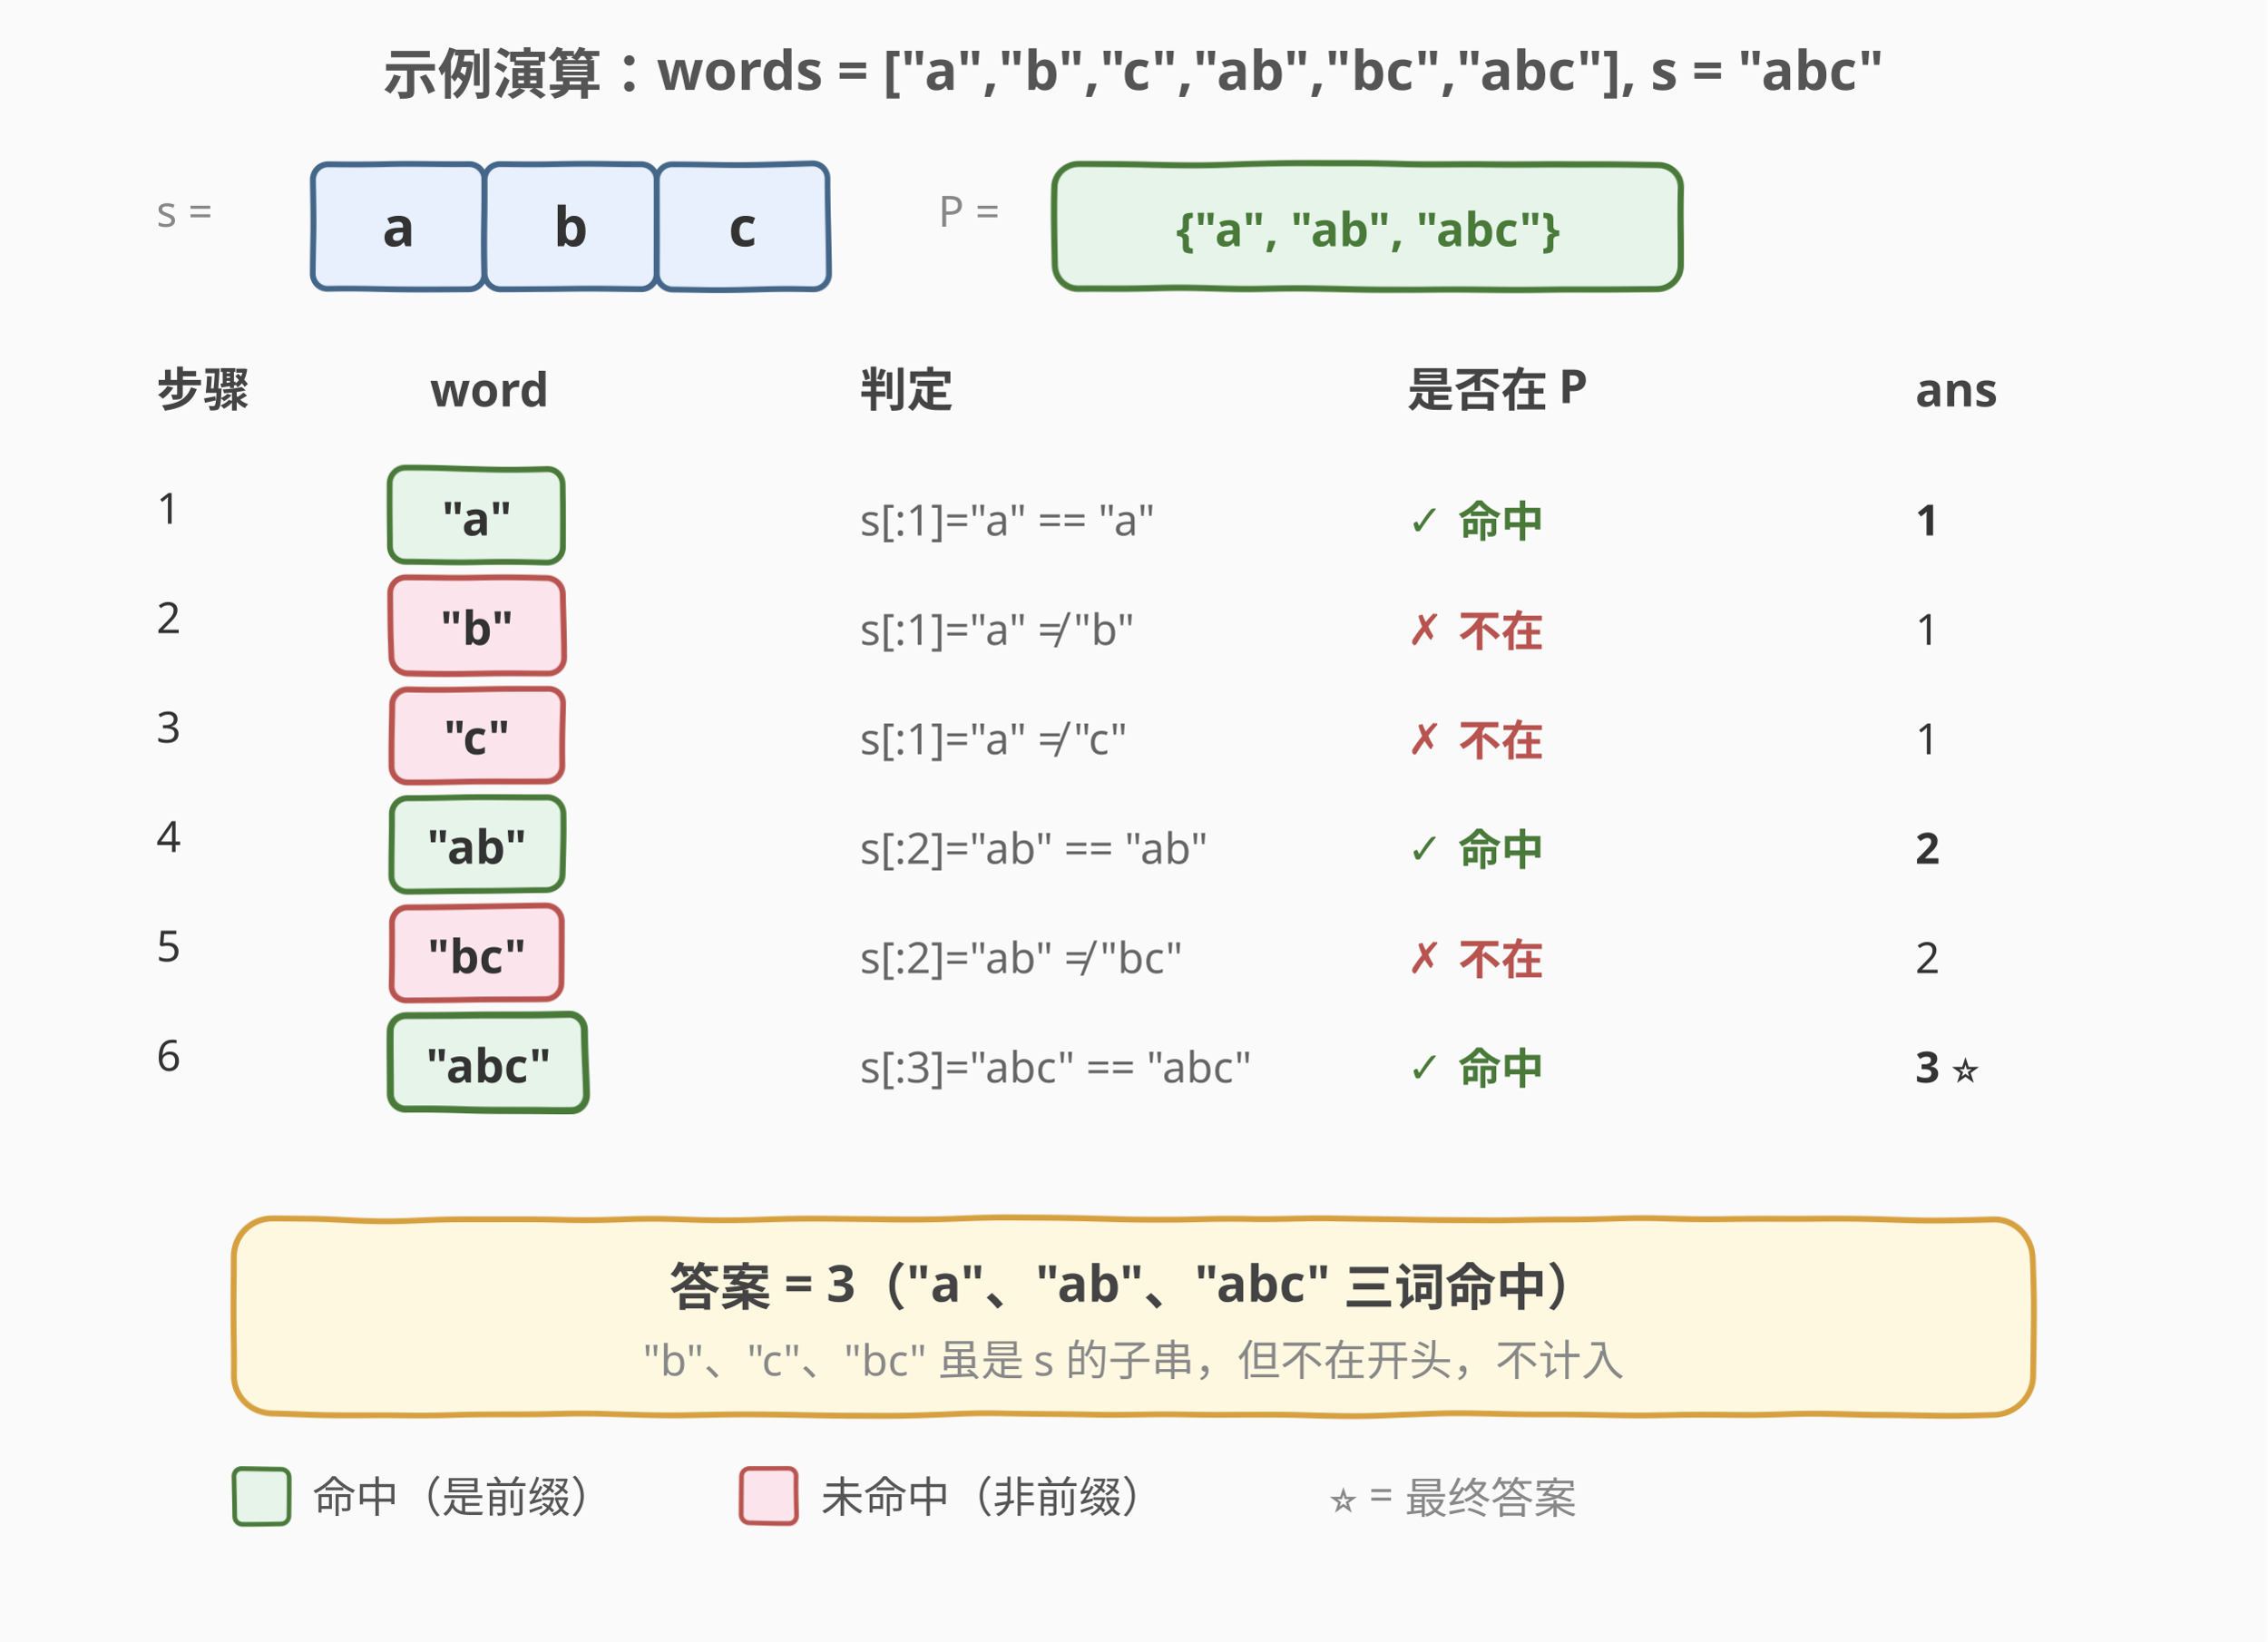
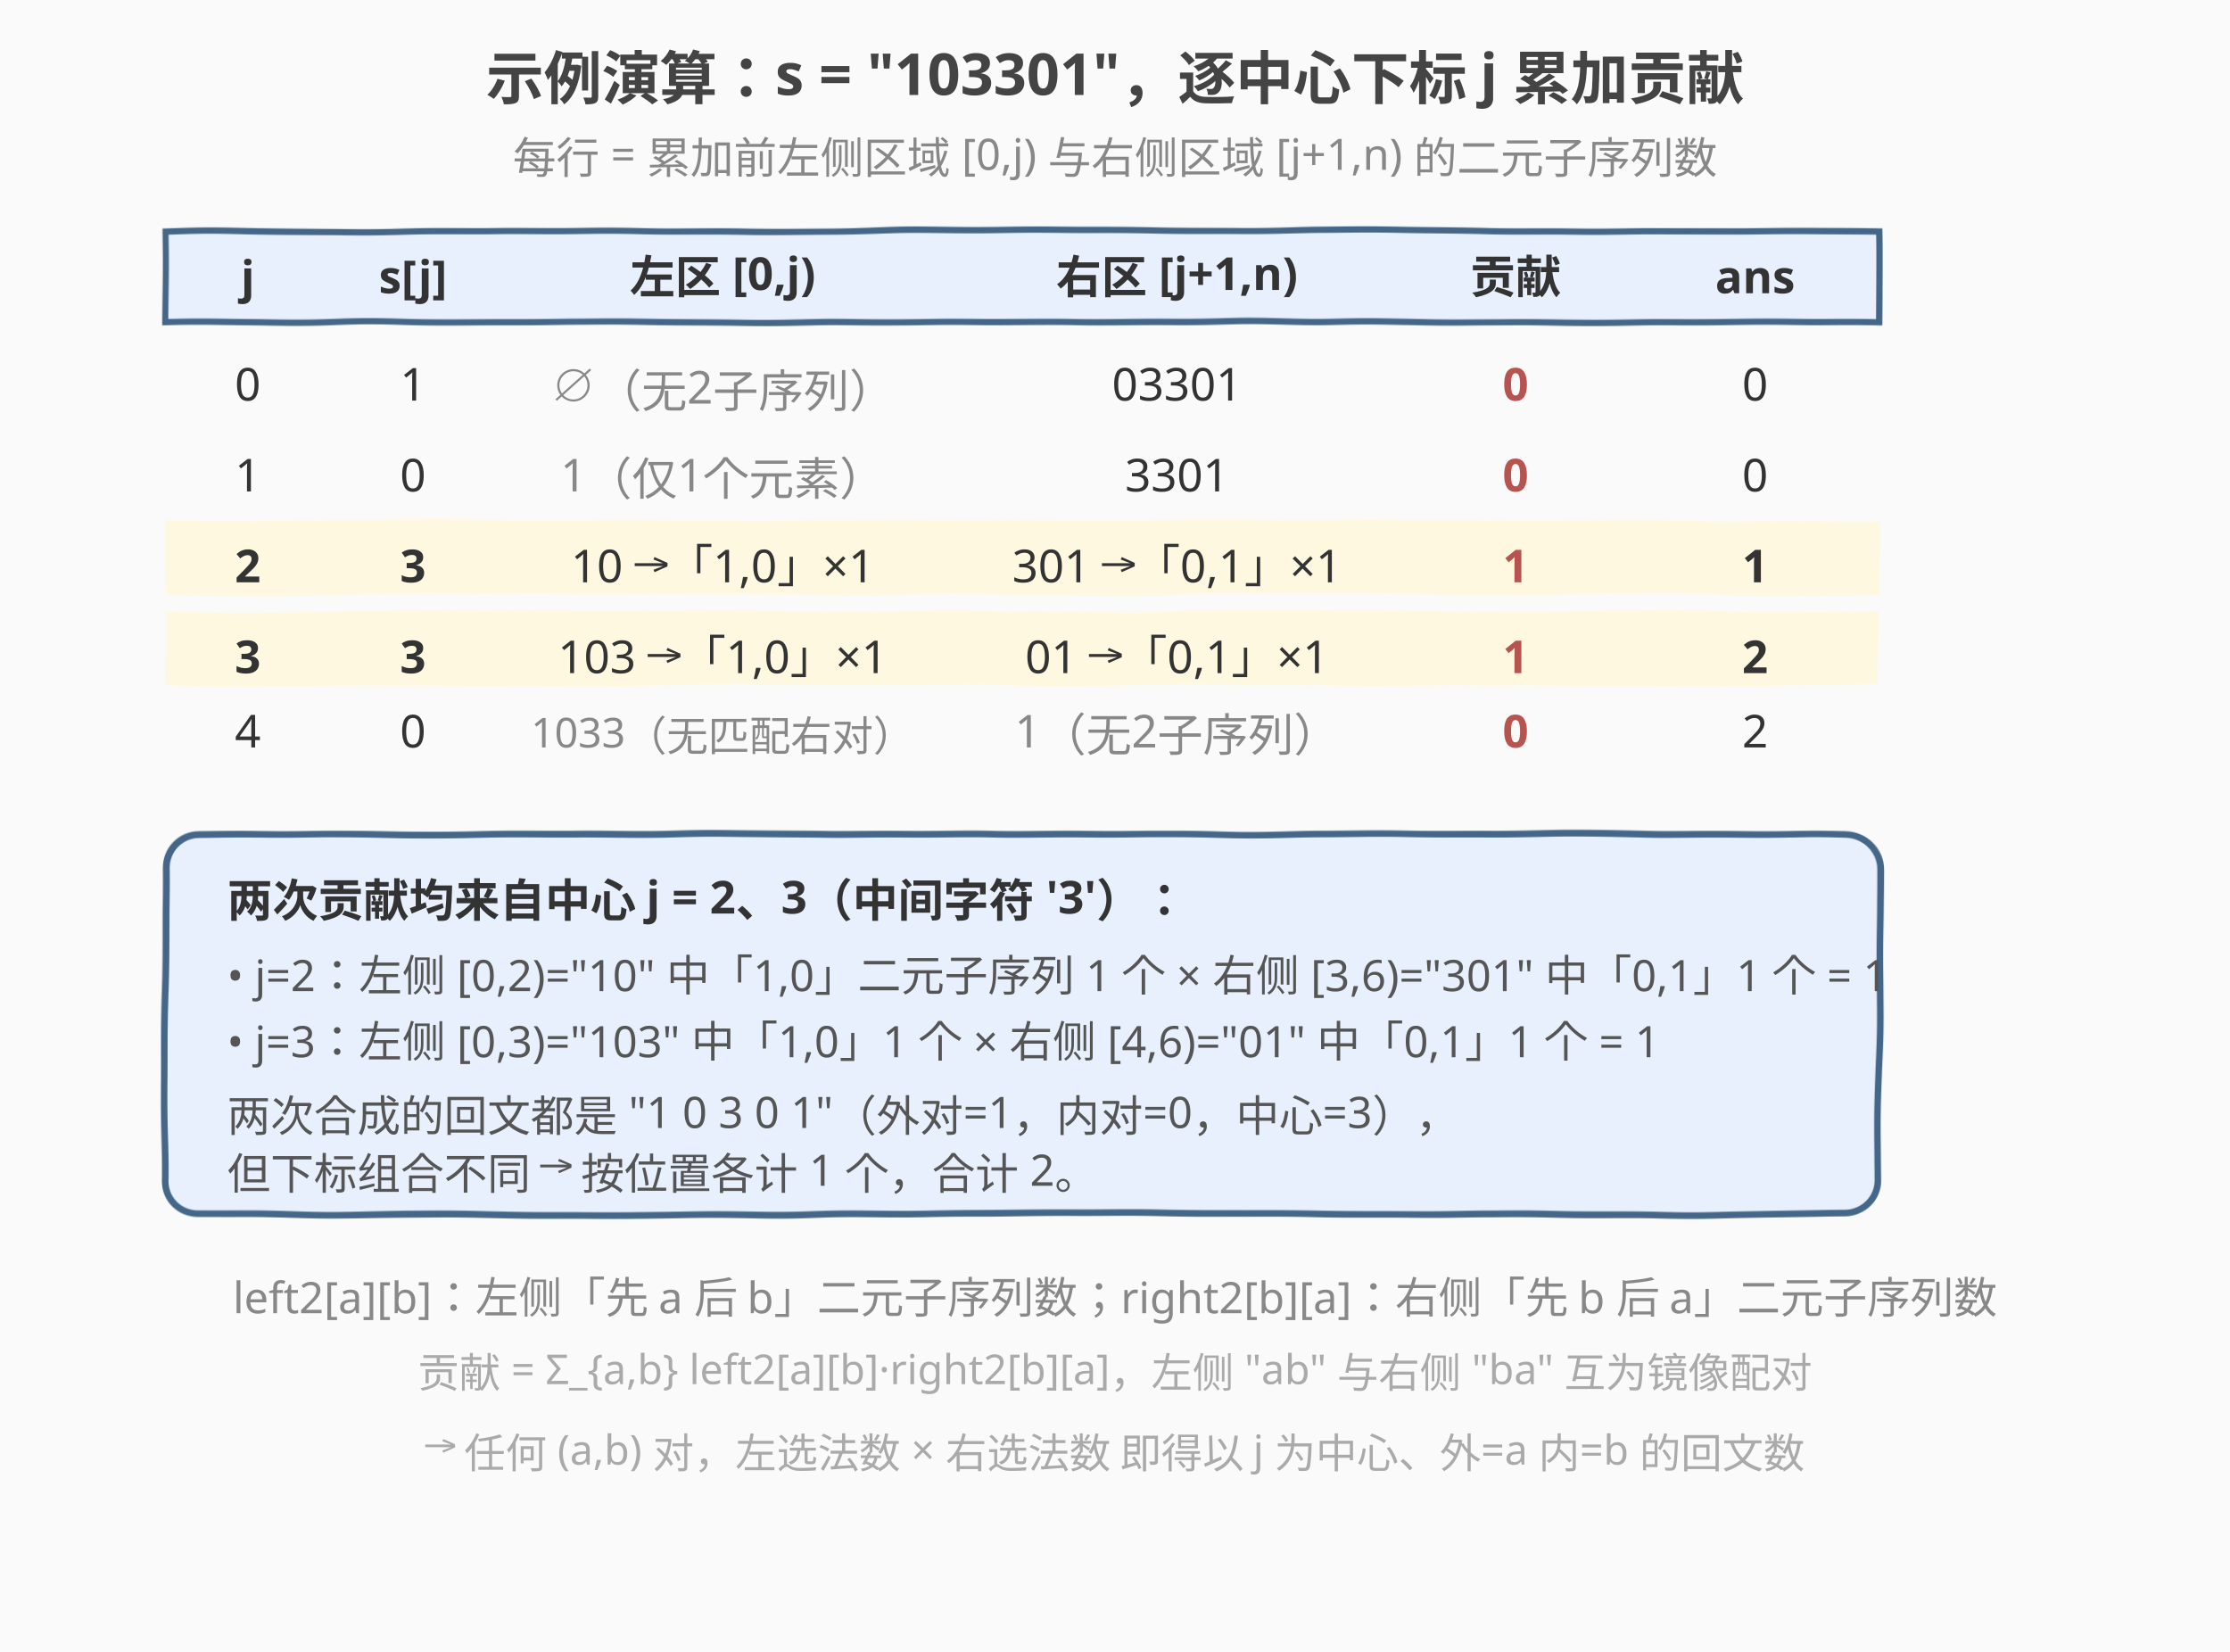
- <svg xmlns="http://www.w3.org/2000/svg" viewBox="0 0 580 420" font-family="'Comic Sans MS', 'Segoe UI', 'Kaiti SC', 楷体, cursive">
+ <svg xmlns="http://www.w3.org/2000/svg" viewBox="0 0 540 400" font-family="'Comic Sans MS', 'Segoe UI', 'Kaiti SC', 楷体, cursive">
  <defs>
+     <filter id="rough">
+       <feTurbulence type="fractalNoise" baseFrequency="0.02" numOctaves="2" seed="3" />
+       <feDisplacementMap in="SourceGraphic" scale="2" />
+     </filter>
    <filter id="rough2">
      <feTurbulence type="fractalNoise" baseFrequency="0.025" numOctaves="2" seed="7" />
      <feDisplacementMap in="SourceGraphic" scale="1.5" />
    </filter>
  </defs>
-   <rect width="580" height="420" fill="#fafafa" />
-   <text x="290" y="24" text-anchor="middle" font-size="14" fill="#555" font-weight="bold">示例演算：words = ["a","b","c","ab","bc","abc"], s = "abc"</text>
-   <text x="40" y="58" font-size="11" fill="#888">s =</text>
-   <rect x="80" y="42" width="44" height="32" fill="#e8f0fe" stroke="#446688" stroke-width="1.5" rx="4" filter="url(#rough2)" />
-   <text x="102" y="63" text-anchor="middle" font-size="14" fill="#333" font-weight="bold">a</text>
-   <rect x="124" y="42" width="44" height="32" fill="#e8f0fe" stroke="#446688" stroke-width="1.5" rx="4" filter="url(#rough2)" />
-   <text x="146" y="63" text-anchor="middle" font-size="14" fill="#333" font-weight="bold">b</text>
-   <rect x="168" y="42" width="44" height="32" fill="#e8f0fe" stroke="#446688" stroke-width="1.5" rx="4" filter="url(#rough2)" />
-   <text x="190" y="63" text-anchor="middle" font-size="14" fill="#333" font-weight="bold">c</text>
-   <text x="240" y="58" font-size="11" fill="#888">P =</text>
-   <rect x="270" y="42" width="160" height="32" fill="#e6f4ea" stroke="#4a7a3a" stroke-width="1.6" rx="6" filter="url(#rough2)" />
-   <text x="350" y="63" text-anchor="middle" font-size="12" fill="#4a7a3a" font-weight="bold">{"a", "ab", "abc"}</text>
-   <text x="40" y="104" font-size="12" fill="#444" font-weight="bold">步骤</text>
-   <text x="110" y="104" font-size="12" fill="#444" font-weight="bold">word</text>
-   <text x="220" y="104" font-size="12" fill="#444" font-weight="bold">判定</text>
-   <text x="360" y="104" font-size="12" fill="#444" font-weight="bold">是否在 P</text>
-   <text x="490" y="104" font-size="12" fill="#444" font-weight="bold">ans</text>
-   <line x1="30" y1="112" x2="560" y2="112" stroke="#ccc" stroke-width="1" filter="url(#rough2)" />
-   <text x="40" y="134" font-size="11" fill="#333">1</text>
-   <rect x="100" y="120" width="44" height="24" fill="#e6f4ea" stroke="#4a7a3a" stroke-width="1.5" rx="4" filter="url(#rough2)" />
-   <text x="122" y="137" text-anchor="middle" font-size="12" fill="#333" font-weight="bold">"a"</text>
-   <text x="220" y="137" font-size="11" fill="#666">s[:1]="a" == "a"</text>
-   <text x="360" y="137" font-size="11" fill="#4a7a3a" font-weight="bold">✓ 命中</text>
-   <text x="490" y="137" font-size="11" fill="#333" font-weight="bold">1</text>
-   <text x="40" y="162" font-size="11" fill="#333">2</text>
-   <rect x="100" y="148" width="44" height="24" fill="#fce4ec" stroke="#b85450" stroke-width="1.5" rx="4" filter="url(#rough2)" />
-   <text x="122" y="165" text-anchor="middle" font-size="12" fill="#333" font-weight="bold">"b"</text>
-   <text x="220" y="165" font-size="11" fill="#666">s[:1]="a" ≠ "b"</text>
-   <text x="360" y="165" font-size="11" fill="#b85450" font-weight="bold">✗ 不在</text>
-   <text x="490" y="165" font-size="11" fill="#333">1</text>
-   <text x="40" y="190" font-size="11" fill="#333">3</text>
-   <rect x="100" y="176" width="44" height="24" fill="#fce4ec" stroke="#b85450" stroke-width="1.5" rx="4" filter="url(#rough2)" />
-   <text x="122" y="193" text-anchor="middle" font-size="12" fill="#333" font-weight="bold">"c"</text>
-   <text x="220" y="193" font-size="11" fill="#666">s[:1]="a" ≠ "c"</text>
-   <text x="360" y="193" font-size="11" fill="#b85450" font-weight="bold">✗ 不在</text>
-   <text x="490" y="193" font-size="11" fill="#333">1</text>
-   <text x="40" y="218" font-size="11" fill="#333">4</text>
-   <rect x="100" y="204" width="44" height="24" fill="#e6f4ea" stroke="#4a7a3a" stroke-width="1.5" rx="4" filter="url(#rough2)" />
-   <text x="122" y="221" text-anchor="middle" font-size="12" fill="#333" font-weight="bold">"ab"</text>
-   <text x="220" y="221" font-size="11" fill="#666">s[:2]="ab" == "ab"</text>
-   <text x="360" y="221" font-size="11" fill="#4a7a3a" font-weight="bold">✓ 命中</text>
-   <text x="490" y="221" font-size="11" fill="#333" font-weight="bold">2</text>
-   <text x="40" y="246" font-size="11" fill="#333">5</text>
-   <rect x="100" y="232" width="44" height="24" fill="#fce4ec" stroke="#b85450" stroke-width="1.5" rx="4" filter="url(#rough2)" />
-   <text x="122" y="249" text-anchor="middle" font-size="12" fill="#333" font-weight="bold">"bc"</text>
-   <text x="220" y="249" font-size="11" fill="#666">s[:2]="ab" ≠ "bc"</text>
-   <text x="360" y="249" font-size="11" fill="#b85450" font-weight="bold">✗ 不在</text>
-   <text x="490" y="249" font-size="11" fill="#333">2</text>
-   <text x="40" y="274" font-size="11" fill="#333">6</text>
-   <rect x="100" y="260" width="50" height="24" fill="#e6f4ea" stroke="#4a7a3a" stroke-width="1.8" rx="4" filter="url(#rough2)" />
-   <text x="125" y="277" text-anchor="middle" font-size="12" fill="#333" font-weight="bold">"abc"</text>
-   <text x="220" y="277" font-size="11" fill="#666">s[:3]="abc" == "abc"</text>
-   <text x="360" y="277" font-size="11" fill="#4a7a3a" font-weight="bold">✓ 命中</text>
-   <text x="490" y="277" font-size="11" fill="#333" font-weight="bold">3 ⭐</text>
-   <line x1="30" y1="294" x2="560" y2="294" stroke="#ccc" stroke-width="1" filter="url(#rough2)" />
-   <rect x="60" y="312" width="460" height="50" fill="#fff8e1" stroke="#d6a040" stroke-width="1.5" rx="10" filter="url(#rough2)" />
-   <text x="290" y="334" text-anchor="middle" font-size="13" fill="#444" font-weight="bold">答案 = 3（"a"、"ab"、"abc" 三词命中）</text>
-   <text x="290" y="352" text-anchor="middle" font-size="11" fill="#888">"b"、"c"、"bc" 虽是 s 的子串，但不在开头，不计入</text>
-   <rect x="60" y="376" width="14" height="14" fill="#e6f4ea" stroke="#4a7a3a" stroke-width="1.2" rx="2" filter="url(#rough2)" />
-   <text x="80" y="387" font-size="11" fill="#555">命中（是前缀）</text>
-   <rect x="190" y="376" width="14" height="14" fill="#fce4ec" stroke="#b85450" stroke-width="1.2" rx="2" filter="url(#rough2)" />
-   <text x="210" y="387" font-size="11" fill="#555">未命中（非前缀）</text>
-   <text x="340" y="387" font-size="11" fill="#888">⭐ = 最终答案</text>
+   <rect width="540" height="400" fill="#fafafa" />
+   <text x="270" y="24" text-anchor="middle" font-size="14" fill="#444" font-weight="bold">示例演算：s = "103301"，逐中心下标 j 累加贡献</text>
+   <text x="270" y="42" text-anchor="middle" font-size="10.5" fill="#888">每行 = 累加前左侧区域 [0,j) 与右侧区域 [j+1,n) 的二元子序列数</text>
+   <rect x="40" y="56" width="415" height="22" fill="#e8f0fe" stroke="#446688" stroke-width="1.5" filter="url(#rough2)" />
+   <text x="60" y="71" text-anchor="middle" font-size="11" fill="#333" font-weight="bold">j</text>
+   <text x="100" y="71" text-anchor="middle" font-size="11" fill="#333" font-weight="bold">s[j]</text>
+   <text x="175" y="71" text-anchor="middle" font-size="11" fill="#333" font-weight="bold">左区 [0,j)</text>
+   <text x="285" y="71" text-anchor="middle" font-size="11" fill="#333" font-weight="bold">右区 [j+1,n)</text>
+   <text x="367" y="71" text-anchor="middle" font-size="11" fill="#333" font-weight="bold">贡献</text>
+   <text x="425" y="71" text-anchor="middle" font-size="11" fill="#333" font-weight="bold">ans</text>
+   <line x1="80" y1="56" x2="80" y2="184" stroke="#bbb" stroke-width="1" filter="url(#rough2)" />
+   <line x1="120" y1="56" x2="120" y2="184" stroke="#bbb" stroke-width="1" filter="url(#rough2)" />
+   <line x1="230" y1="56" x2="230" y2="184" stroke="#bbb" stroke-width="1" filter="url(#rough2)" />
+   <line x1="340" y1="56" x2="340" y2="184" stroke="#bbb" stroke-width="1" filter="url(#rough2)" />
+   <line x1="395" y1="56" x2="395" y2="184" stroke="#bbb" stroke-width="1" filter="url(#rough2)" />
+   <text x="60" y="97" text-anchor="middle" font-size="11" fill="#333">0</text>
+   <text x="100" y="97" text-anchor="middle" font-size="11" fill="#333">1</text>
+   <text x="175" y="97" text-anchor="middle" font-size="11" fill="#888">∅（无2子序列）</text>
+   <text x="285" y="97" text-anchor="middle" font-size="11" fill="#333">03301</text>
+   <text x="367" y="97" text-anchor="middle" font-size="11" fill="#b85450" font-weight="bold">0</text>
+   <text x="425" y="97" text-anchor="middle" font-size="11" fill="#333">0</text>
+   <line x1="40" y1="104" x2="455" y2="104" stroke="#ddd" stroke-width="1" filter="url(#rough2)" />
+   <text x="60" y="119" text-anchor="middle" font-size="11" fill="#333">1</text>
+   <text x="100" y="119" text-anchor="middle" font-size="11" fill="#333">0</text>
+   <text x="175" y="119" text-anchor="middle" font-size="11" fill="#888">1（仅1个元素）</text>
+   <text x="285" y="119" text-anchor="middle" font-size="11" fill="#333">3301</text>
+   <text x="367" y="119" text-anchor="middle" font-size="11" fill="#b85450" font-weight="bold">0</text>
+   <text x="425" y="119" text-anchor="middle" font-size="11" fill="#333">0</text>
+   <line x1="40" y1="126" x2="455" y2="126" stroke="#ddd" stroke-width="1" filter="url(#rough2)" />
+   <rect x="40" y="126" width="415" height="18" fill="#fff8e1" filter="url(#rough2)" />
+   <text x="60" y="141" text-anchor="middle" font-size="11" fill="#333" font-weight="bold">2</text>
+   <text x="100" y="141" text-anchor="middle" font-size="11" fill="#333" font-weight="bold">3</text>
+   <text x="175" y="141" text-anchor="middle" font-size="11" fill="#333">10 →「1,0」×1</text>
+   <text x="285" y="141" text-anchor="middle" font-size="11" fill="#333">301 →「0,1」×1</text>
+   <text x="367" y="141" text-anchor="middle" font-size="11" fill="#b85450" font-weight="bold">1</text>
+   <text x="425" y="141" text-anchor="middle" font-size="11" fill="#333" font-weight="bold">1</text>
+   <line x1="40" y1="148" x2="455" y2="148" stroke="#ddd" stroke-width="1" filter="url(#rough2)" />
+   <rect x="40" y="148" width="415" height="18" fill="#fff8e1" filter="url(#rough2)" />
+   <text x="60" y="163" text-anchor="middle" font-size="11" fill="#333" font-weight="bold">3</text>
+   <text x="100" y="163" text-anchor="middle" font-size="11" fill="#333" font-weight="bold">3</text>
+   <text x="175" y="163" text-anchor="middle" font-size="11" fill="#333">103 →「1,0」×1</text>
+   <text x="285" y="163" text-anchor="middle" font-size="11" fill="#333">01 →「0,1」×1</text>
+   <text x="367" y="163" text-anchor="middle" font-size="11" fill="#b85450" font-weight="bold">1</text>
+   <text x="425" y="163" text-anchor="middle" font-size="11" fill="#333" font-weight="bold">2</text>
+   <line x1="40" y1="170" x2="455" y2="170" stroke="#ddd" stroke-width="1" filter="url(#rough2)" />
+   <text x="60" y="181" text-anchor="middle" font-size="11" fill="#333">4</text>
+   <text x="100" y="181" text-anchor="middle" font-size="11" fill="#333">0</text>
+   <text x="175" y="181" text-anchor="middle" font-size="10" fill="#888">1033（无匹配右对）</text>
+   <text x="285" y="181" text-anchor="middle" font-size="11" fill="#888">1（无2子序列）</text>
+   <text x="367" y="181" text-anchor="middle" font-size="11" fill="#b85450" font-weight="bold">0</text>
+   <text x="425" y="181" text-anchor="middle" font-size="11" fill="#333">2</text>
+   <line x1="40" y1="56" x2="40" y2="184" stroke="#446688" stroke-width="1.5" filter="url(#rough2)" />
+   <line x1="455" y1="56" x2="455" y2="184" stroke="#446688" stroke-width="1.5" filter="url(#rough2)" />
+   <line x1="40" y1="184" x2="455" y2="184" stroke="#446688" stroke-width="1.5" filter="url(#rough2)" />
+   <rect x="40" y="202" width="415" height="92" fill="#e8f0fe" stroke="#446688" stroke-width="1.6" rx="8" filter="url(#rough2)" />
+   <text x="55" y="222" font-size="11" fill="#333" font-weight="bold">两次贡献均来自中心 j = 2、3（中间字符 '3'）：</text>
+   <text x="55" y="240" font-size="10.5" fill="#555">• j=2：左侧 [0,2)="10" 中「1,0」二元子序列 1 个 × 右侧 [3,6)="301" 中「0,1」1 个 = 1</text>
+   <text x="55" y="256" font-size="10.5" fill="#555">• j=3：左侧 [0,3)="103" 中「1,0」1 个 × 右侧 [4,6)="01" 中「0,1」1 个 = 1</text>
+   <text x="55" y="274" font-size="10.5" fill="#555">两次合成的回文都是 "1 0 3 0 1"（外对=1，内对=0，中心=3），</text>
+   <text x="55" y="288" font-size="10.5" fill="#555">但下标组合不同 → 按位置各计 1 个，合计 2。</text>
+   <text x="270" y="318" text-anchor="middle" font-size="10.5" fill="#888">left2[a][b]：左侧「先 a 后 b」二元子序列数；right2[b][a]：右侧「先 b 后 a」二元子序列数</text>
+   <text x="270" y="336" text-anchor="middle" font-size="10" fill="#aaa">贡献 = Σ_{a,b} left2[a][b]·right2[b][a]，左侧 "ab" 与右侧 "ba" 互为镜像配对</text>
+   <text x="270" y="354" text-anchor="middle" font-size="10" fill="#aaa">→ 任何 (a,b) 对，左选法数 × 右选法数 即得以 j 为中心、外=a 内=b 的回文数</text>
</svg>
